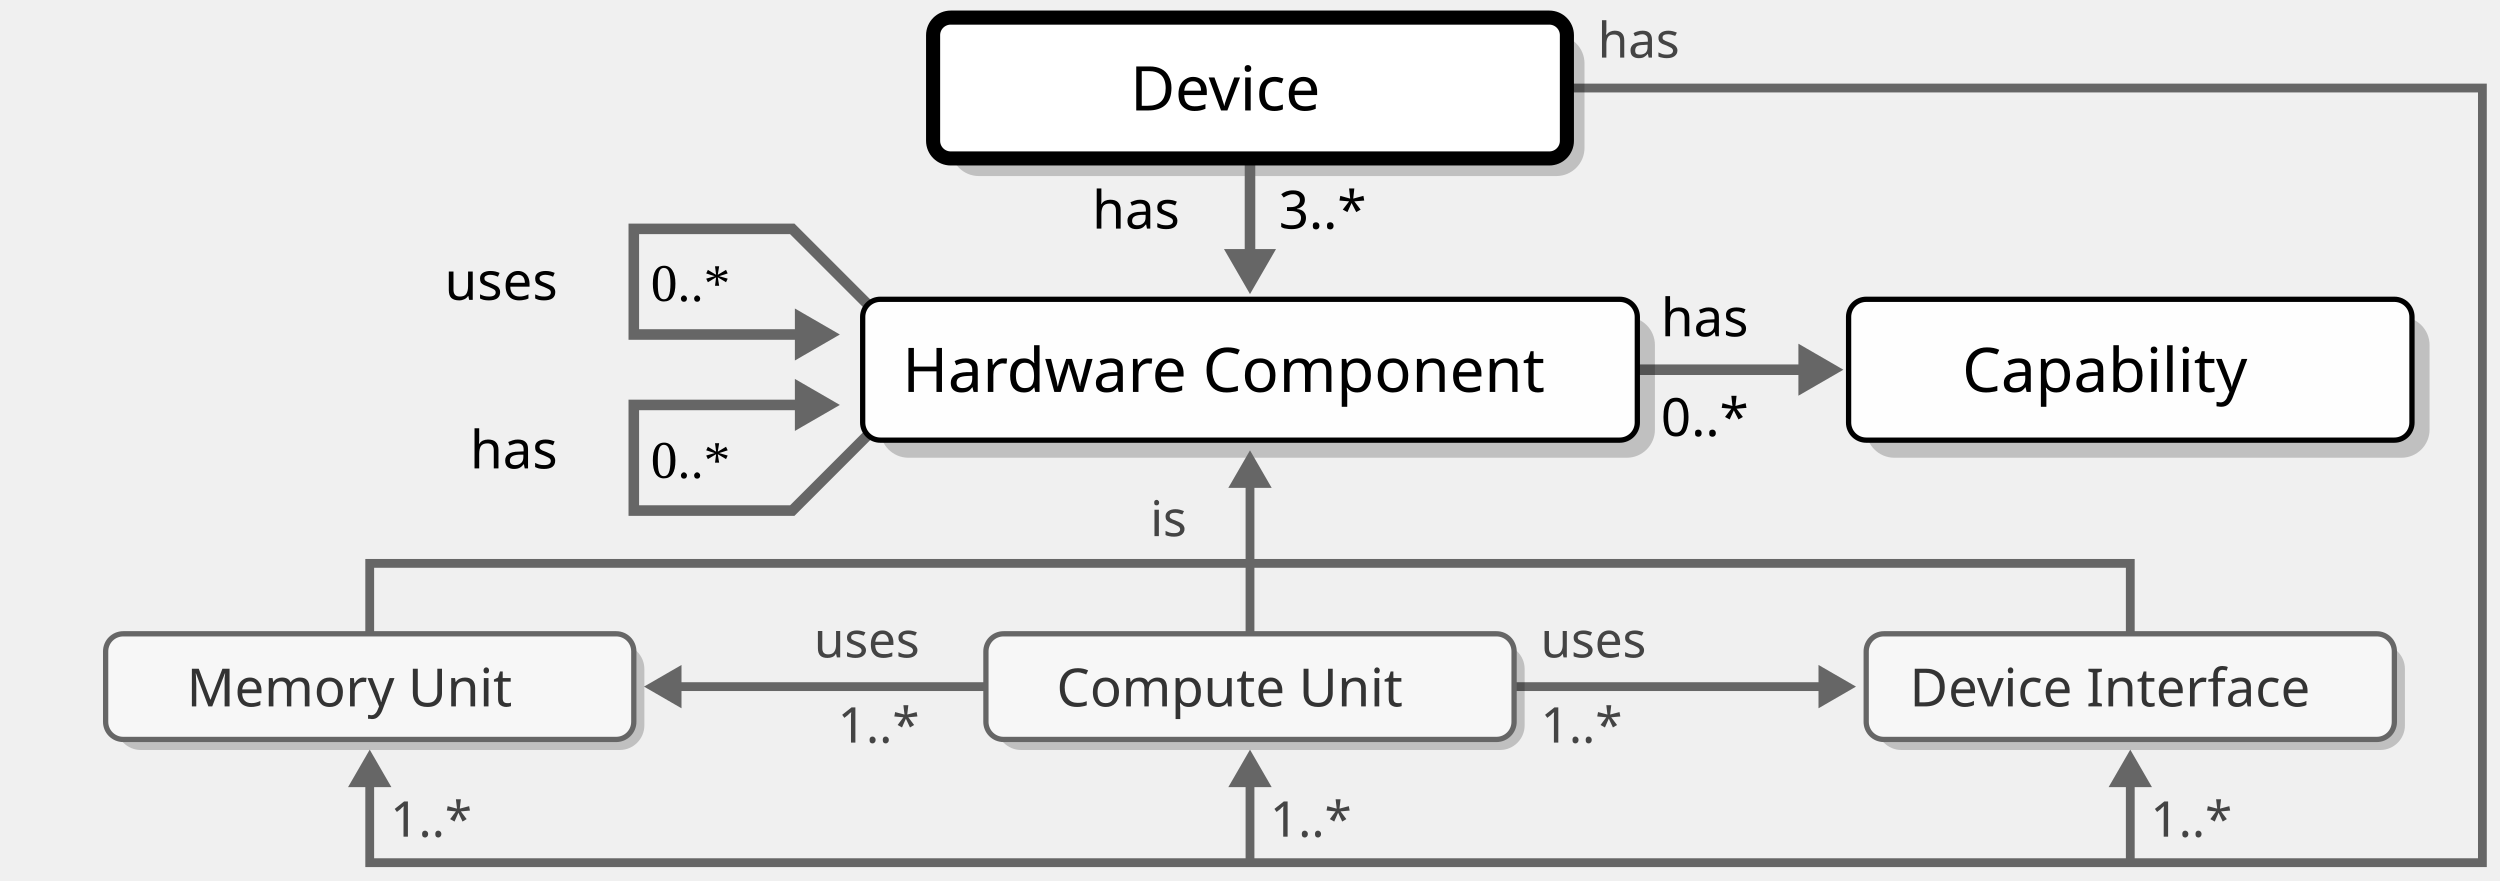
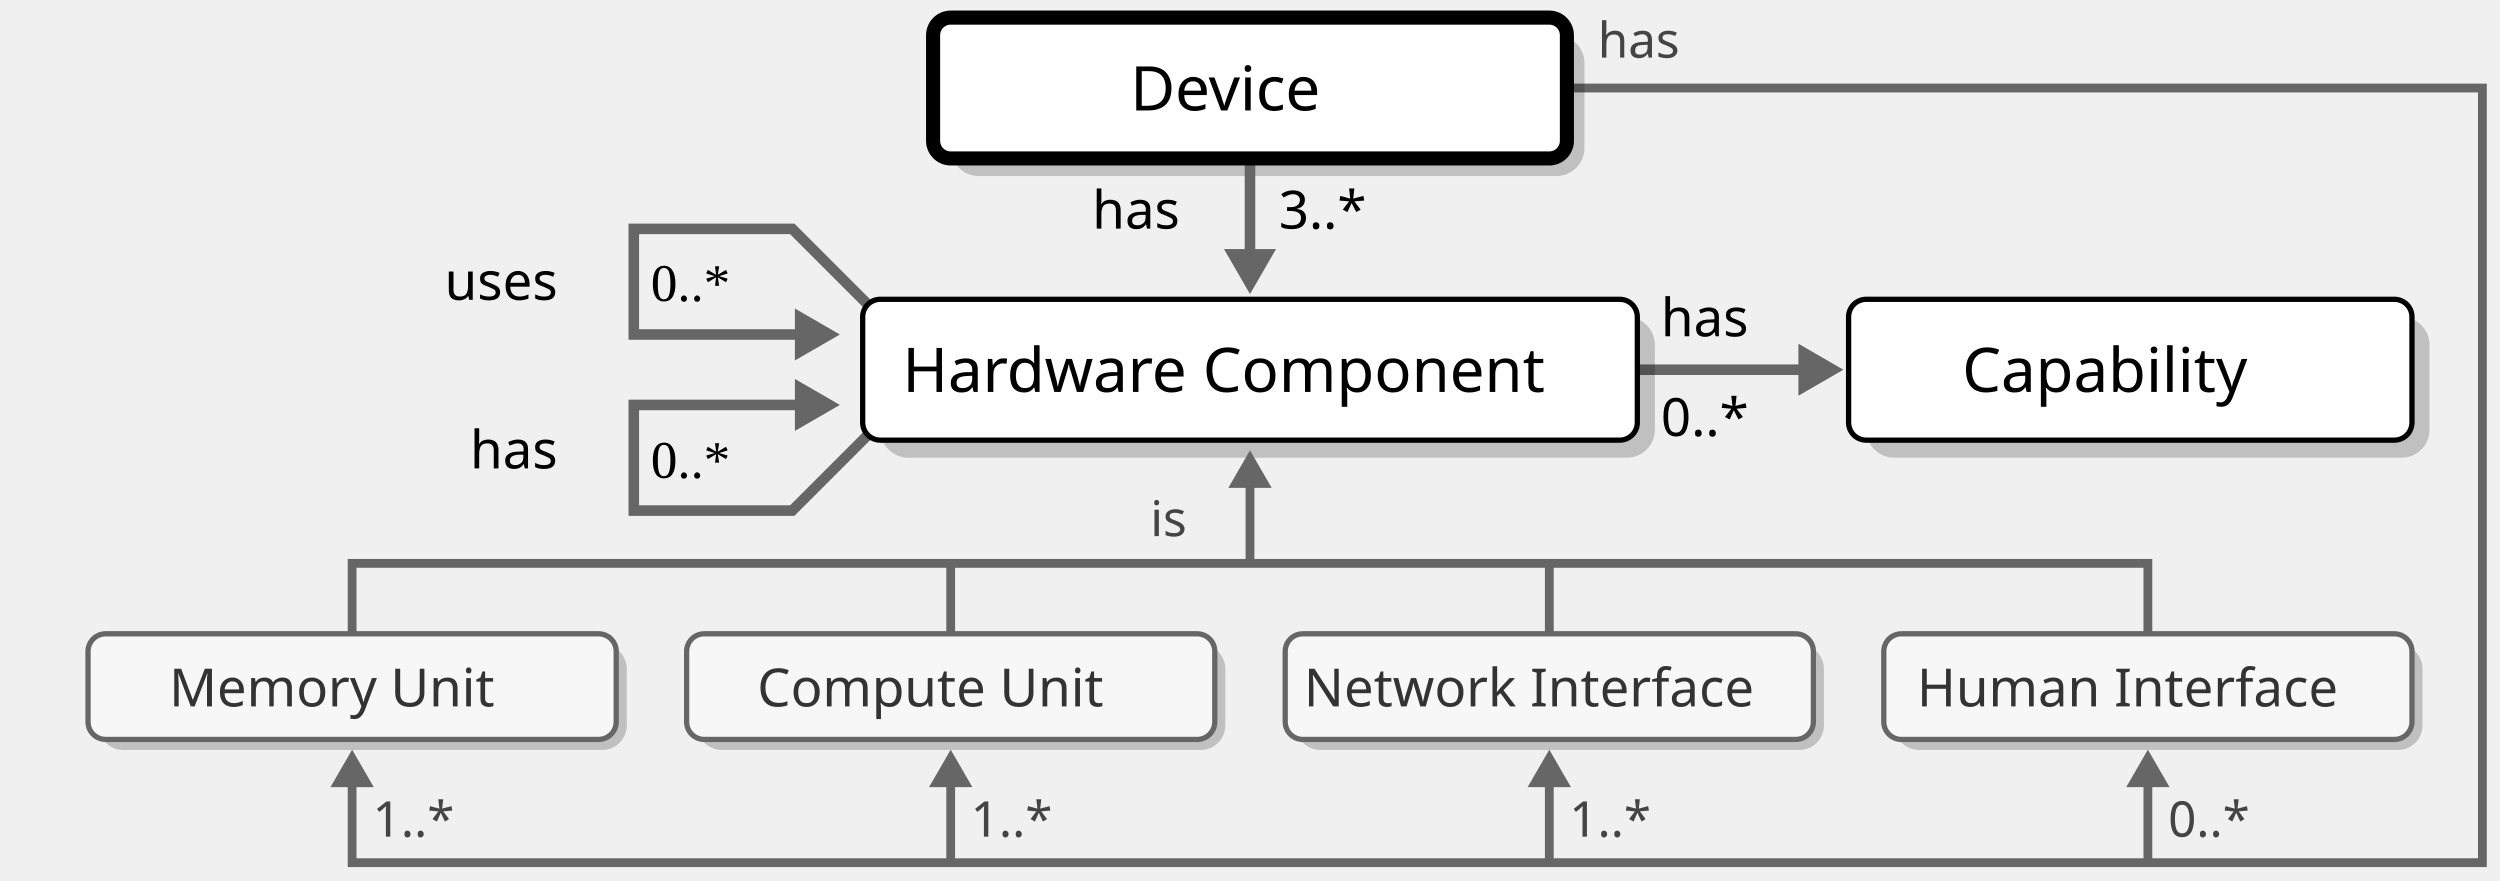
<svg xmlns="http://www.w3.org/2000/svg" xmlns:xlink="http://www.w3.org/1999/xlink" width="142mm" height="50mm" version="1.1" viewBox="0 0 142 50" id="svg162">
  <defs id="defs5">
    <marker id="a" overflow="visible" orient="auto">
      <path transform="scale(0.4)" d="M 5.77,0 -2.88,5 V -5 Z" fill="context-stroke" fill-rule="evenodd" stroke="context-stroke" stroke-width="1pt" id="path2" />
    </marker>
    <marker id="e" overflow="visible" orient="auto">
      <path transform="scale(0.4)" d="M 5.77,0 -2.88,5 V -5 Z" fill="context-stroke" fill-rule="evenodd" stroke="context-stroke" stroke-width="1pt" id="path824" />
    </marker>
    <marker id="a-2" overflow="visible" orient="auto">
      <path transform="scale(0.4)" d="M 5.77,0 -2.88,5 V -5 Z" fill="context-stroke" fill-rule="evenodd" stroke="context-stroke" stroke-width="1pt" id="path2-3" />
    </marker>
    <marker id="a-3" overflow="visible" orient="auto">
      <path transform="scale(0.4)" d="M 5.77,0 -2.88,5 V -5 Z" fill="context-stroke" fill-rule="evenodd" stroke="context-stroke" stroke-width="1pt" id="path2-2" />
    </marker>
    <marker id="b" overflow="visible" orient="auto">
      <path transform="scale(0.4)" d="M 5.77,0 -2.88,5 V -5 Z" fill="context-stroke" fill-rule="evenodd" stroke="context-stroke" stroke-width="1pt" id="path824-4" />
    </marker>
    <marker id="e-0" overflow="visible" orient="auto">
      <path transform="scale(0.4)" d="M 5.77,0 -2.88,5 V -5 Z" fill="context-stroke" fill-rule="evenodd" stroke="context-stroke" stroke-width="1pt" id="path824-9" />
    </marker>
  </defs>
  <path d="m 50,24 -5,5 -9,-1e-6 L 36,23 h 10" fill="none" marker-end="url(#e-0)" stroke="#666666" stroke-width=".667" id="path1634" style="stroke-width:0.6;stroke-miterlimit:4;stroke-dasharray:none;marker-end:url(#e-0)" />
  <text x="34.016" y="26.606" font-family="sans-serif" font-size="2.9px" stroke-width="0.265" style="font-size:3px;line-height:1.25" xml:space="preserve" id="text1638">
    <tspan x="34.016" y="26.606" font-size="2.9px" stroke-width="0.265" text-align="end" text-anchor="end" id="tspan1636" style="font-size:3px;fill:#000000;fill-opacity:1">has</tspan>
  </text>
  <text x="48.528" y="27.144" style="font-size:3px;line-height:1.25" xml:space="preserve" id="text1642">
    <tspan x="43.723" y="27.144" font-size="2.9px" stroke-width="0.265" text-align="end" text-anchor="end" id="tspan1640" style="font-size:3px;fill:#000000;fill-opacity:1">0..*</tspan>
  </text>
  <path d="m 50,18 -5,-5 H 36 l -10e-7,6 10,1e-6" fill="none" marker-end="url(#e-0)" stroke="#666666" stroke-width=".667" id="path9365" style="stroke-width:0.6;stroke-miterlimit:4;stroke-dasharray:none;marker-end:url(#e-0)" />
  <text x="34.016" y="17.031" font-family="sans-serif" font-size="2.9px" stroke-width="0.265" style="font-size:3px;line-height:1.25" xml:space="preserve" id="text9369">
    <tspan x="34.016" y="17.031" font-size="2.9px" stroke-width="0.265" text-align="end" text-anchor="end" id="tspan9367" style="font-size:3px;fill:#000000;fill-opacity:1">uses</tspan>
  </text>
  <text x="48.528" y="17.09" style="font-size:3px;line-height:1.25" xml:space="preserve" id="text9373">
    <tspan x="43.723" y="17.09" font-size="2.9px" stroke-width="0.265" text-align="end" text-anchor="end" id="tspan9371" style="font-size:3px;fill:#000000;fill-opacity:1">0..*</tspan>
  </text>
-   <path d="m 89,5 52,-6e-7 V 49 H 21 v -5" marker-end="url(#b)" id="path30161" style="fill:none;stroke:#666666;stroke-width:0.5;stroke-miterlimit:4;stroke-dasharray:none;stroke-opacity:1" />
-   <path d="M 56,39 H 38" marker-end="url(#b)" id="path27305" style="fill:none;stroke:#666666;stroke-width:0.5;stroke-miterlimit:4;stroke-dasharray:none;stroke-opacity:1" />
+   <path d="m 89,5 52,-6e-7 V 49 L 20,49 v -5" marker-end="url(#b)" id="path30161" style="fill:none;stroke:#666666;stroke-width:0.5;stroke-miterlimit:4;stroke-dasharray:none;stroke-opacity:1" />
  <path d="m 93,21 h 10" marker-end="url(#a)" id="path1521" style="fill:none;stroke:#666666;stroke-width:0.6;stroke-miterlimit:4;stroke-dasharray:none" />
  <g id="g8176" transform="translate(25,-8)">
    <rect id="rect8172" x="25" y="26" width="44" height="8" rx="1.6" fill="none" opacity="0.913" stroke="#000000" stroke-linejoin="round" stroke-width="0.333" style="opacity:1;fill:#000000;fill-opacity:0.2;stroke:none;stroke-width:0.8;stroke-miterlimit:4;stroke-dasharray:none" />
    <rect id="rect8174" x="24" y="25" width="44" height="8" rx="1" fill="none" opacity="0.913" stroke="#000000" stroke-linejoin="round" stroke-width="0.333" style="opacity:1;fill:#fefefe;fill-opacity:1;stroke-width:0.3;stroke-miterlimit:4;stroke-dasharray:none" />
  </g>
-   <path d="M 71,36 V 27" marker-end="url(#a)" id="path6544" style="fill:none;stroke:#666666;stroke-width:0.5;stroke-miterlimit:4;stroke-dasharray:none" />
-   <path style="fill:none;stroke:#666666;stroke-width:0.5;stroke-linecap:butt;stroke-linejoin:miter;stroke-miterlimit:4;stroke-dasharray:none;stroke-opacity:1" d="m 21,36 v -4 h 100 v 4" id="path6579" />
+   <path d="m 71,32 0,-5" marker-end="url(#a)" id="path6544" style="fill:none;stroke:#666666;stroke-width:0.5;stroke-miterlimit:4;stroke-dasharray:none" />
+   <path style="fill:none;stroke:#666666;stroke-width:0.5;stroke-linecap:butt;stroke-linejoin:miter;stroke-miterlimit:4;stroke-dasharray:none;stroke-opacity:1" d="m 20,36 v -4 l 102,0 v 4" id="path6579" />
  <g id="use1249" transform="translate(81,-8)">
    <rect id="rect22154" x="25" y="26" width="32" height="8" rx="1.6" fill="none" opacity="0.913" stroke="#000000" stroke-linejoin="round" stroke-width="0.333" style="opacity:1;fill:#000000;fill-opacity:0.2;stroke:none;stroke-width:0.8;stroke-miterlimit:4;stroke-dasharray:none" />
    <rect id="rect22156" x="24" y="25" width="32" height="8" rx="1" fill="none" opacity="0.913" stroke="#000000" stroke-linejoin="round" stroke-width="0.333" style="opacity:1;fill:#fefefe;fill-opacity:1;stroke-width:0.3;stroke-miterlimit:4;stroke-dasharray:none" />
  </g>
  <rect id="rect896" x="54" y="2" width="36" height="8" rx="1.6" fill="none" opacity="0.913" stroke="#000000" stroke-linejoin="round" stroke-width="0.333" style="opacity:1;fill:#000000;fill-opacity:0.2;stroke:none;stroke-width:0.8;stroke-miterlimit:4;stroke-dasharray:none" />
  <path d="M 71,9 V 15" marker-end="url(#a)" id="path6698" style="fill:none;stroke:#666666;stroke-width:0.6;stroke-miterlimit:4;stroke-dasharray:none" />
  <rect id="rect45004" x="53" y="1" width="36" height="8" rx="1" fill="none" opacity="0.913" stroke="#000000" stroke-linejoin="round" stroke-width="0.333" style="opacity:1;fill:#ffffff;fill-opacity:1;stroke-width:0.8;stroke-miterlimit:4;stroke-dasharray:none" />
  <text x="74.24" y="12.984" style="font-size:3px;line-height:1.25;font-family:sans-serif;stroke-width:0.265" xml:space="preserve" id="use32783">
    <tspan x="69.356" y="12.984" stroke-width="0.265" id="tspan6742" style="text-align:end;text-anchor:end">has</tspan>
  </text>
  <text x="72.634" y="12.984" style="font-size:3px;line-height:1.25;font-family:sans-serif;stroke-width:0.265" xml:space="preserve" id="text6752">
    <tspan x="72.634" y="12.984" stroke-width="0.265" id="tspan6750">3..*</tspan>
  </text>
  <text x="70.958" y="6.272" font-size="3.5px" style="line-height:1.25;font-family:sans-serif;stroke-width:0.265" xml:space="preserve" id="text44012">
    <tspan x="70.958" y="6.272" font-size="3.5px" stroke-width="0.265" text-align="center" text-anchor="middle" id="tspan44010">Device</tspan>
  </text>
  <text x="120.915" y="22.259" font-size="3.5px" style="line-height:1.25;font-family:sans-serif;stroke-width:0.265" xml:space="preserve" id="text980">
    <tspan x="120.915" y="22.259" font-size="3.5px" stroke-width="0.265" text-align="center" text-anchor="middle" id="tspan978">Capability</tspan>
  </text>
  <text x="94.345" y="24.76" style="font-size:3px;line-height:1.25;font-family:sans-serif;stroke-width:0.265" xml:space="preserve" id="text1624">
    <tspan x="94.345" y="24.76" stroke-width="0.265" id="tspan1622">0..*</tspan>
  </text>
-   <path d="M 86,39 H 104" marker-end="url(#b)" id="path829" style="fill:none;stroke:#666666;stroke-width:0.5;stroke-miterlimit:4;stroke-dasharray:none;stroke-opacity:1" />
-   <text x="87.51" y="37.342" font-size="3px" stroke-width="0.265" style="font-size:2.8px;line-height:1.25;font-family:sans-serif" xml:space="preserve" id="text874">
-     <tspan x="87.51" y="37.342" stroke-width="0.265" id="tspan872" style="font-size:2.8px;fill:#444444;fill-opacity:1">uses</tspan>
-   </text>
-   <text x="87.51" y="42.179" font-size="3px" stroke-width="0.265" style="font-size:2.8px;line-height:1.25;font-family:sans-serif" xml:space="preserve" id="text2279">
-     <tspan x="87.51" y="42.179" stroke-width="0.265" id="tspan2277" style="font-size:2.8px;fill:#444444;fill-opacity:1">1..*</tspan>
-   </text>
  <text x="70.866" y="22.259" font-size="3.5px" style="line-height:1.25;font-family:sans-serif;stroke-width:0.265" xml:space="preserve" id="text4230">
    <tspan x="70.866" y="22.259" font-size="3.5px" stroke-width="0.265" text-align="center" text-anchor="middle" id="tspan4228">Hardware Component</tspan>
  </text>
  <text x="74.469" y="30.454" style="font-size:2.8px;line-height:1.25;font-family:sans-serif;stroke-width:0.265" xml:space="preserve" id="text7622">
    <tspan x="69.585" y="30.454" stroke-width="0.265" id="tspan7620" style="font-size:2.8px;text-align:end;text-anchor:end;fill:#444444;fill-opacity:1">is</tspan>
  </text>
  <text x="94.345" y="19.103" style="font-size:3px;line-height:1.25;font-family:sans-serif;stroke-width:0.265" xml:space="preserve" id="text8419">
    <tspan x="94.345" y="19.103" stroke-width="0.265" id="tspan8417">has</tspan>
  </text>
-   <g id="g2499-6" transform="translate(-86,35)">
+   <g id="g2499-6" transform="translate(-87,35)">
    <rect id="rect2153-8" x="92.6" y="1.6" width="30" height="6" rx="1.4" fill="none" opacity="0.913" stroke="#000000" stroke-linejoin="round" stroke-width="0.333" style="opacity:1;fill:#000000;fill-opacity:0.2;stroke:none;stroke-width:0.297;stroke-miterlimit:4;stroke-dasharray:none;stroke-opacity:1" />
    <rect id="rect3080-9" x="92" y="1" width="30" height="6" rx="1" fill="none" opacity="0.913" stroke="#000000" stroke-linejoin="round" stroke-width="0.333" style="opacity:1;fill:#f7f7f7;fill-opacity:1;stroke:#666666;stroke-width:0.3;stroke-miterlimit:4;stroke-dasharray:none;stroke-opacity:1" />
  </g>
-   <use x="0" y="0" xlink:href="#g2499-6" id="use22662" transform="translate(50)" width="100%" height="100%" />
-   <text x="21.015" y="40.124" style="font-size:3px;line-height:1.25;font-family:sans-serif;fill:#333333;fill-opacity:1;stroke-width:0.265" xml:space="preserve" id="text851-1">
-     <tspan x="21.015" y="40.124" font-size="3.5px" stroke-width="0.265" text-align="center" text-anchor="middle" id="tspan849-4" style="font-size:3px;fill:#333333;fill-opacity:1">Memory Unit</tspan>
+   <use x="0" y="0" xlink:href="#g2499-6" id="use22662" transform="translate(34)" width="100%" height="100%" />
+   <text x="20.015" y="40.124" style="font-size:3px;line-height:1.25;font-family:sans-serif;fill:#333333;fill-opacity:1;stroke-width:0.265" xml:space="preserve" id="text851-1">
+     <tspan x="20.015" y="40.124" font-size="3.5px" stroke-width="0.265" text-align="center" text-anchor="middle" id="tspan849-4" style="font-size:3px;fill:#333333;fill-opacity:1">Memory Unit</tspan>
  </text>
-   <text x="71.015" y="40.124" style="font-size:3px;line-height:1.25;font-family:sans-serif;fill:#333333;fill-opacity:1;stroke-width:0.265" xml:space="preserve" id="text22666">
-     <tspan x="71.015" y="40.124" font-size="3.5px" stroke-width="0.265" text-align="center" text-anchor="middle" id="tspan22664" style="font-size:3px;fill:#333333;fill-opacity:1">Compute Unit</tspan>
+   <text x="54.015" y="40.124" style="font-size:3px;line-height:1.25;font-family:sans-serif;fill:#333333;fill-opacity:1;stroke-width:0.265" xml:space="preserve" id="text22666">
+     <tspan x="54.015" y="40.124" font-size="3.5px" stroke-width="0.265" text-align="center" text-anchor="middle" id="tspan22664" style="font-size:3px;fill:#333333;fill-opacity:1">Compute Unit</tspan>
  </text>
-   <use x="0" y="0" xlink:href="#g2499-6" id="use22668" transform="translate(100)" width="100%" height="100%" />
-   <text x="121.015" y="40.124" style="font-size:3px;line-height:1.25;font-family:sans-serif;fill:#333333;fill-opacity:1;stroke-width:0.265" xml:space="preserve" id="text22672">
-     <tspan x="121.015" y="40.124" font-size="3.5px" stroke-width="0.265" text-align="center" text-anchor="middle" id="tspan22670" style="font-size:3px;fill:#333333;fill-opacity:1">Device Interface</tspan>
+   <use x="0" y="0" xlink:href="#g2499-6" id="use22668" transform="translate(102)" width="100%" height="100%" />
+   <text x="122.015" y="40.124" style="font-size:3px;line-height:1.25;font-family:sans-serif;fill:#333333;fill-opacity:1;stroke-width:0.265" xml:space="preserve" id="text22672">
+     <tspan x="122.015" y="40.124" font-size="3.5px" stroke-width="0.265" text-align="center" text-anchor="middle" id="tspan22670" style="font-size:3px;fill:#333333;fill-opacity:1">Human Interface</tspan>
  </text>
-   <text x="60.415" y="37.342" font-size="3px" stroke-width="0.265" style="font-size:2.8px;line-height:1.25;font-family:sans-serif" xml:space="preserve" id="text27309">
-     <tspan x="54.413" y="37.342" stroke-width="0.265" id="tspan27307" style="font-size:2.8px;text-align:end;text-anchor:end;fill:#444444;fill-opacity:1">uses</tspan>
+   <path d="M 54,49 V 44" marker-end="url(#b)" id="path30551" style="fill:none;stroke:#666666;stroke-width:0.5;stroke-miterlimit:4;stroke-dasharray:none;stroke-opacity:1" />
+   <use x="0" y="0" xlink:href="#path30551" id="use30652" width="100%" height="100%" transform="translate(68.00007)" />
+   <text x="21.168" y="47.524" font-size="3px" stroke-width="0.265" style="font-size:2.8px;line-height:1.25;font-family:sans-serif" xml:space="preserve" id="use32322">
+     <tspan x="21.168" y="47.524" stroke-width="0.265" id="tspan2833" style="font-size:2.8px;fill:#444444;fill-opacity:1">1..*</tspan>
  </text>
-   <text x="59.405" y="42.179" font-size="3px" stroke-width="0.265" style="font-size:2.8px;line-height:1.25;font-family:sans-serif" xml:space="preserve" id="text27313">
-     <tspan x="54.413" y="42.179" stroke-width="0.265" id="tspan27311" style="font-size:2.8px;text-align:end;text-anchor:end;fill:#444444;fill-opacity:1">1..*</tspan>
+   <text x="55.135" y="47.524" font-size="3px" stroke-width="0.265" style="font-size:2.8px;line-height:1.25;font-family:sans-serif" xml:space="preserve" id="use32324">
+     <tspan x="55.135" y="47.524" stroke-width="0.265" id="tspan2837" style="font-size:2.8px;fill:#444444;fill-opacity:1">1..*</tspan>
  </text>
-   <path d="M 71,49 V 44" marker-end="url(#b)" id="path30551" style="fill:none;stroke:#666666;stroke-width:0.5;stroke-miterlimit:4;stroke-dasharray:none;stroke-opacity:1" />
-   <use x="0" y="0" xlink:href="#path30551" id="use30652" width="100%" height="100%" transform="translate(50.00008)" />
-   <use x="0" y="0" xlink:href="#text2279" id="use32322" transform="translate(-65.34215,5.344884)" width="100%" height="100%" />
-   <use x="0" y="0" xlink:href="#text2279" id="use32324" transform="translate(-15.37539,5.344884)" width="100%" height="100%" />
-   <use x="0" y="0" xlink:href="#text2279" id="use32326" transform="translate(34.63688,5.344884)" width="100%" height="100%" />
+   <text x="123.147" y="47.524" font-size="3px" stroke-width="0.265" style="font-size:2.8px;line-height:1.25;font-family:sans-serif" xml:space="preserve" id="use32326">
+     <tspan x="123.147" y="47.524" stroke-width="0.265" id="tspan2841" style="font-size:2.8px;fill:#444444;fill-opacity:1">0..*</tspan>
+   </text>
  <text x="90.757" y="3.273" font-size="3px" stroke-width="0.265" style="font-size:2.8px;line-height:1.25;font-family:sans-serif" xml:space="preserve" id="text3413">
    <tspan x="90.757" y="3.273" stroke-width="0.265" id="tspan3411" style="font-size:2.8px;fill:#444444;fill-opacity:1">has</tspan>
  </text>
+   <use x="0" y="0" xlink:href="#g2499-6" id="use2925" transform="translate(68)" width="100%" height="100%" />
+   <text x="88.015" y="40.124" style="font-size:3px;line-height:1.25;font-family:sans-serif;fill:#333333;fill-opacity:1;stroke-width:0.265" xml:space="preserve" id="text2929">
+     <tspan x="88.015" y="40.124" font-size="3.5px" stroke-width="0.265" text-align="center" text-anchor="middle" id="tspan2927" style="font-size:3px;fill:#333333;fill-opacity:1">Network Interface</tspan>
+   </text>
+   <path d="M 88,49 V 44" marker-end="url(#b)" id="path2931" style="fill:none;stroke:#666666;stroke-width:0.5;stroke-miterlimit:4;stroke-dasharray:none;stroke-opacity:1" />
+   <text x="89.135" y="47.524" font-size="3px" stroke-width="0.265" style="font-size:2.8px;line-height:1.25;font-family:sans-serif" xml:space="preserve" id="text2935">
+     <tspan x="89.135" y="47.524" stroke-width="0.265" id="tspan2933" style="font-size:2.8px;fill:#444444;fill-opacity:1">1..*</tspan>
+   </text>
+   <path style="fill:none;stroke:#666666;stroke-width:0.5;stroke-linecap:butt;stroke-linejoin:miter;stroke-miterlimit:4;stroke-dasharray:none;stroke-opacity:1" d="M 54,36 V 32" id="path9253" />
+   <path style="fill:none;stroke:#666666;stroke-width:0.5;stroke-linecap:butt;stroke-linejoin:miter;stroke-miterlimit:4;stroke-dasharray:none;stroke-opacity:1" d="M 88,36 V 32" id="path9354" />
</svg>
